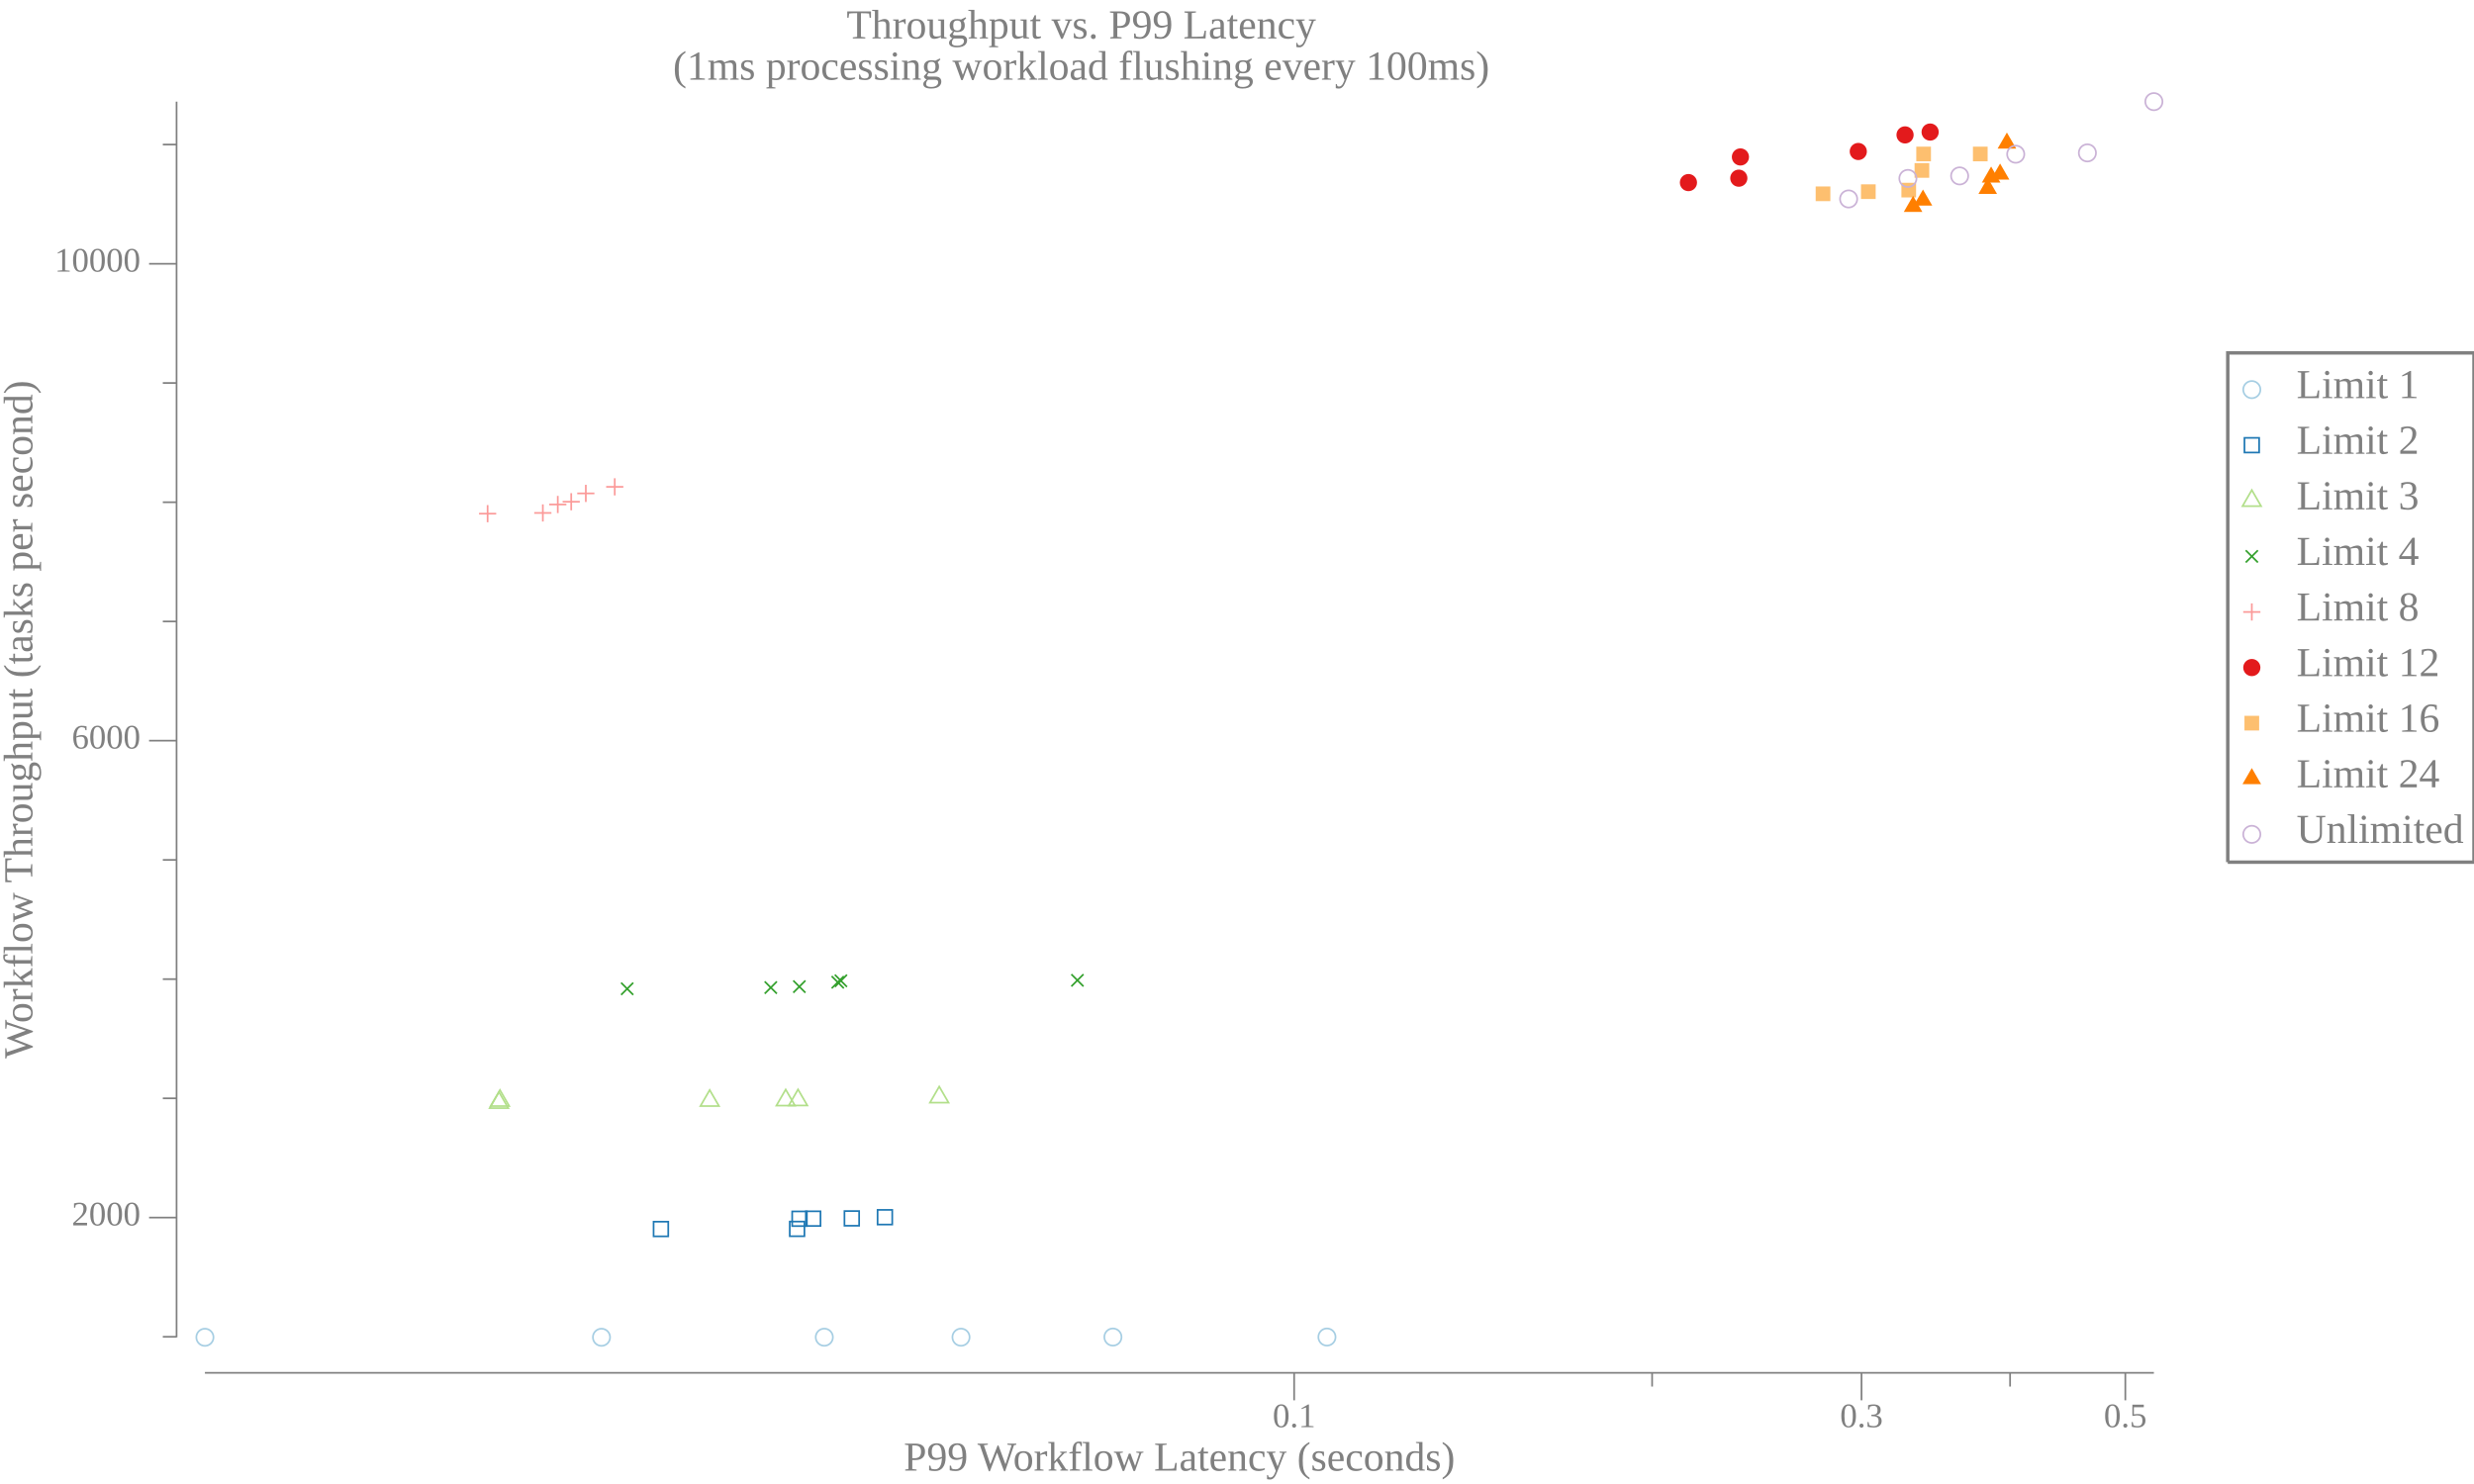
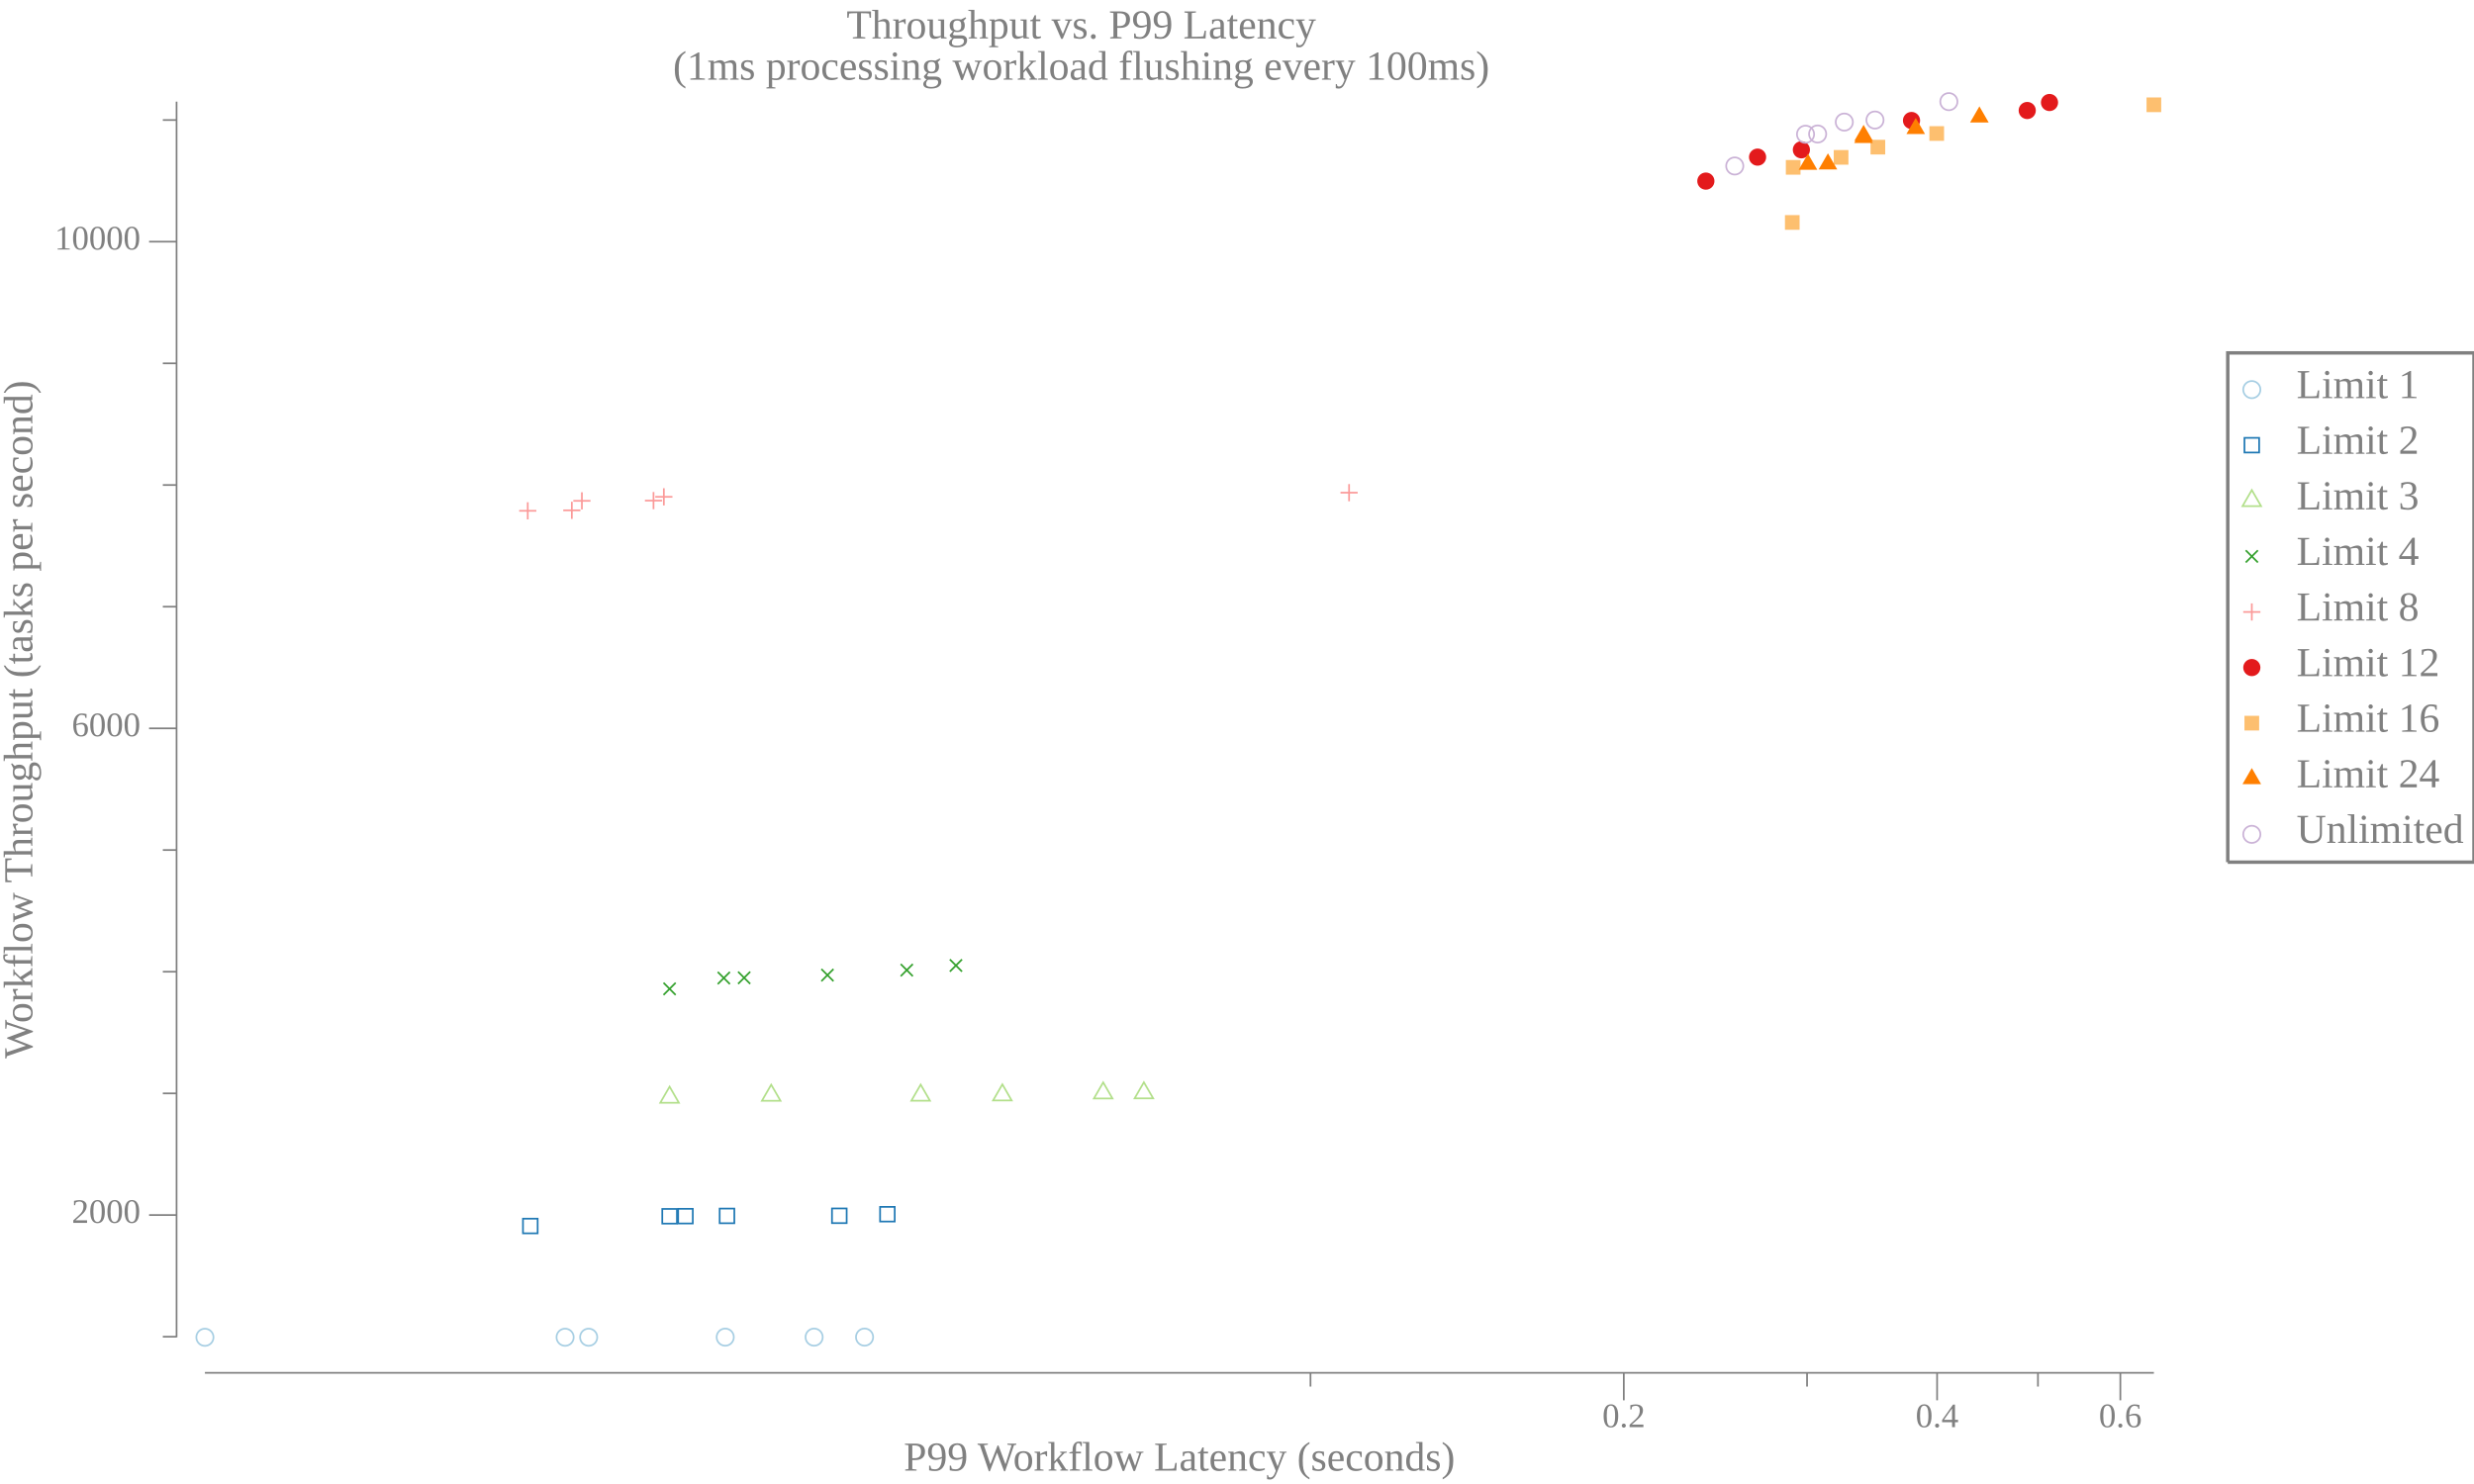
<svg xmlns="http://www.w3.org/2000/svg" width="720pt" height="432pt" viewBox="0 0 720 432">
  <g transform="scale(1, -1) translate(0, -432)">
    <path d="M657.84,318.58A2.5,2.5 0 1 1 652.84,318.58A2.5,2.5 0 1 1 657.84,318.58Z" style="fill:none;stroke:#A6CEE3;stroke-width:0.5" />
    <text x="668.34" y="-316.1" transform="scale(1, -1)" style="font-family:Liberation Serif;font-variant:normal;font-weight:normal;font-style:normal;font-size:12px;fill:#808080">Limit 1</text>
    <path d="M653.2,300.27L657.47,300.27L657.47,304.54L653.2,304.54Z" style="fill:none;stroke:#1F78B4;stroke-width:0.5" />
    <text x="668.34" y="-299.91" transform="scale(1, -1)" style="font-family:Liberation Serif;font-variant:normal;font-weight:normal;font-style:normal;font-size:12px;fill:#808080">Limit 2</text>
    <path d="M655.34,289.34L652.63,284.66L658.04,284.66Z" style="fill:none;stroke:#B2DF8A;stroke-width:0.5" />
    <text x="668.34" y="-283.73" transform="scale(1, -1)" style="font-family:Liberation Serif;font-variant:normal;font-weight:normal;font-style:normal;font-size:12px;fill:#808080">Limit 3</text>
    <path d="M653.57,268.27L657.11,271.8" style="fill:none;stroke:#33A02C;stroke-width:0.5" />
    <path d="M653.57,271.8L657.11,268.27" style="fill:none;stroke:#33A02C;stroke-width:0.5" />
    <text x="668.34" y="-267.55" transform="scale(1, -1)" style="font-family:Liberation Serif;font-variant:normal;font-weight:normal;font-style:normal;font-size:12px;fill:#808080">Limit 4</text>
    <path d="M655.34,256.35L655.34,251.35" style="fill:none;stroke:#FB9A99;stroke-width:0.5" />
    <path d="M652.84,253.85L657.84,253.85" style="fill:none;stroke:#FB9A99;stroke-width:0.5" />
    <text x="668.34" y="-251.36" transform="scale(1, -1)" style="font-family:Liberation Serif;font-variant:normal;font-weight:normal;font-style:normal;font-size:12px;fill:#808080">Limit 8</text>
    <path d="M657.84,237.67A2.5,2.5 0 1 1 652.84,237.67A2.5,2.5 0 1 1 657.84,237.67Z" style="fill:#E31A1C" />
    <text x="668.34" y="-235.18" transform="scale(1, -1)" style="font-family:Liberation Serif;font-variant:normal;font-weight:normal;font-style:normal;font-size:12px;fill:#808080">Limit 12</text>
    <path d="M653.2,219.35L657.47,219.35L657.47,223.62L653.2,223.62Z" style="fill:#FDBF6F" />
    <text x="668.34" y="-219" transform="scale(1, -1)" style="font-family:Liberation Serif;font-variant:normal;font-weight:normal;font-style:normal;font-size:12px;fill:#808080">Limit 16</text>
    <path d="M655.34,208.42L652.63,203.74L658.04,203.74Z" style="fill:#FF7F00" />
    <text x="668.34" y="-202.81" transform="scale(1, -1)" style="font-family:Liberation Serif;font-variant:normal;font-weight:normal;font-style:normal;font-size:12px;fill:#808080">Limit 24</text>
    <path d="M657.84,189.12A2.5,2.5 0 1 1 652.84,189.12A2.5,2.5 0 1 1 657.84,189.12Z" style="fill:none;stroke:#CAB2D6;stroke-width:0.5" />
    <text x="668.34" y="-186.63" transform="scale(1, -1)" style="font-family:Liberation Serif;font-variant:normal;font-weight:normal;font-style:normal;font-size:12px;fill:#808080">Unlimited</text>
    <path d="M648.34,181.02L648.34,329.27L720,329.27L720,181.02L648.34,181.02" style="fill:none;stroke:#808080" />
    <path d="M0,0L629.34,0L629.34,432L0,432Z" style="fill:#-8000000000000000-8000000000000000-8000000000000000;fill-opacity:0" />
    <text x="246.35" y="-420.81" transform="scale(1, -1)" style="font-family:Liberation Serif;font-variant:normal;font-weight:normal;font-style:normal;font-size:12px;fill:#808080">Throughput vs. P99 Latency</text>
    <text x="195.86" y="-408.81" transform="scale(1, -1)" style="font-family:Liberation Serif;font-variant:normal;font-weight:normal;font-style:normal;font-size:12px;fill:#808080">(1ms processing workload flushing every 100ms)</text>
    <text x="263.02" y="-3.902" transform="scale(1, -1)" style="font-family:Liberation Serif;font-variant:normal;font-weight:normal;font-style:normal;font-size:12px;fill:#808080">P99 Workflow Latency (seconds)</text>
-     <text x="370.38" y="-16.541" transform="scale(1, -1)" style="font-family:Liberation Serif;font-variant:normal;font-weight:normal;font-style:normal;font-size:10px;fill:#808080">0.1</text>
-     <text x="535.5" y="-16.541" transform="scale(1, -1)" style="font-family:Liberation Serif;font-variant:normal;font-weight:normal;font-style:normal;font-size:10px;fill:#808080">0.3</text>
-     <text x="612.28" y="-16.541" transform="scale(1, -1)" style="font-family:Liberation Serif;font-variant:normal;font-weight:normal;font-style:normal;font-size:10px;fill:#808080">0.5</text>
-     <path d="M376.63,24.363L376.63,32.363" style="fill:none;stroke:#808080;stroke-width:0.5" />
-     <path d="M541.75,24.363L541.75,32.363" style="fill:none;stroke:#808080;stroke-width:0.5" />
-     <path d="M618.53,24.363L618.53,32.363" style="fill:none;stroke:#808080;stroke-width:0.5" />
-     <path d="M480.81,28.363L480.81,32.363" style="fill:none;stroke:#808080;stroke-width:0.5" />
-     <path d="M584.99,28.363L584.99,32.363" style="fill:none;stroke:#808080;stroke-width:0.5" />
+     <text x="466.32" y="-16.541" transform="scale(1, -1)" style="font-family:Liberation Serif;font-variant:normal;font-weight:normal;font-style:normal;font-size:10px;fill:#808080">0.2</text>
+     <text x="557.5" y="-16.541" transform="scale(1, -1)" style="font-family:Liberation Serif;font-variant:normal;font-weight:normal;font-style:normal;font-size:10px;fill:#808080">0.4</text>
+     <text x="610.83" y="-16.541" transform="scale(1, -1)" style="font-family:Liberation Serif;font-variant:normal;font-weight:normal;font-style:normal;font-size:10px;fill:#808080">0.6</text>
+     <path d="M472.57,24.363L472.57,32.363" style="fill:none;stroke:#808080;stroke-width:0.5" />
+     <path d="M563.75,24.363L563.75,32.363" style="fill:none;stroke:#808080;stroke-width:0.5" />
+     <path d="M617.08,24.363L617.08,32.363" style="fill:none;stroke:#808080;stroke-width:0.5" />
+     <path d="M381.39,28.363L381.39,32.363" style="fill:none;stroke:#808080;stroke-width:0.5" />
+     <path d="M525.9,28.363L525.9,32.363" style="fill:none;stroke:#808080;stroke-width:0.5" />
+     <path d="M593.1,28.363L593.1,32.363" style="fill:none;stroke:#808080;stroke-width:0.5" />
    <path d="M59.635,32.363L626.84,32.363" style="fill:none;stroke:#808080;stroke-width:0.5" />
    <g transform="rotate(90)">
      <text x="123.84" y="9.387" transform="scale(1, -1)" style="font-family:Liberation Serif;font-variant:normal;font-weight:normal;font-style:normal;font-size:12px;fill:#808080">Workflow Throughput (tasks per second)</text>
    </g>
-     <text x="20.885" y="-75.276" transform="scale(1, -1)" style="font-family:Liberation Serif;font-variant:normal;font-weight:normal;font-style:normal;font-size:10px;fill:#808080">2000</text>
-     <text x="20.885" y="-214.1" transform="scale(1, -1)" style="font-family:Liberation Serif;font-variant:normal;font-weight:normal;font-style:normal;font-size:10px;fill:#808080">6000</text>
-     <text x="15.885" y="-352.93" transform="scale(1, -1)" style="font-family:Liberation Serif;font-variant:normal;font-weight:normal;font-style:normal;font-size:10px;fill:#808080">10000</text>
-     <path d="M43.385,77.561L51.385,77.561" style="fill:none;stroke:#808080;stroke-width:0.5" />
-     <path d="M43.385,216.39L51.385,216.39" style="fill:none;stroke:#808080;stroke-width:0.5" />
-     <path d="M43.385,355.21L51.385,355.21" style="fill:none;stroke:#808080;stroke-width:0.5" />
-     <path d="M47.385,42.855L51.385,42.855" style="fill:none;stroke:#808080;stroke-width:0.5" />
-     <path d="M47.385,112.27L51.385,112.27" style="fill:none;stroke:#808080;stroke-width:0.5" />
-     <path d="M47.385,146.97L51.385,146.97" style="fill:none;stroke:#808080;stroke-width:0.5" />
-     <path d="M47.385,181.68L51.385,181.68" style="fill:none;stroke:#808080;stroke-width:0.5" />
-     <path d="M47.385,251.09L51.385,251.09" style="fill:none;stroke:#808080;stroke-width:0.5" />
-     <path d="M47.385,285.8L51.385,285.8" style="fill:none;stroke:#808080;stroke-width:0.5" />
-     <path d="M47.385,320.51L51.385,320.51" style="fill:none;stroke:#808080;stroke-width:0.5" />
-     <path d="M47.385,389.92L51.385,389.92" style="fill:none;stroke:#808080;stroke-width:0.5" />
+     <text x="20.885" y="-76.009" transform="scale(1, -1)" style="font-family:Liberation Serif;font-variant:normal;font-weight:normal;font-style:normal;font-size:10px;fill:#808080">2000</text>
+     <text x="20.885" y="-217.68" transform="scale(1, -1)" style="font-family:Liberation Serif;font-variant:normal;font-weight:normal;font-style:normal;font-size:10px;fill:#808080">6000</text>
+     <text x="15.885" y="-359.36" transform="scale(1, -1)" style="font-family:Liberation Serif;font-variant:normal;font-weight:normal;font-style:normal;font-size:10px;fill:#808080">10000</text>
+     <path d="M43.385,78.294L51.385,78.294" style="fill:none;stroke:#808080;stroke-width:0.5" />
+     <path d="M43.385,219.97L51.385,219.97" style="fill:none;stroke:#808080;stroke-width:0.5" />
+     <path d="M43.385,361.65L51.385,361.65" style="fill:none;stroke:#808080;stroke-width:0.5" />
+     <path d="M47.385,42.875L51.385,42.875" style="fill:none;stroke:#808080;stroke-width:0.5" />
+     <path d="M47.385,113.71L51.385,113.71" style="fill:none;stroke:#808080;stroke-width:0.5" />
+     <path d="M47.385,149.13L51.385,149.13" style="fill:none;stroke:#808080;stroke-width:0.5" />
+     <path d="M47.385,184.55L51.385,184.55" style="fill:none;stroke:#808080;stroke-width:0.5" />
+     <path d="M47.385,255.39L51.385,255.39" style="fill:none;stroke:#808080;stroke-width:0.5" />
+     <path d="M47.385,290.81L51.385,290.81" style="fill:none;stroke:#808080;stroke-width:0.5" />
+     <path d="M47.385,326.23L51.385,326.23" style="fill:none;stroke:#808080;stroke-width:0.5" />
+     <path d="M47.385,397.06L51.385,397.06" style="fill:none;stroke:#808080;stroke-width:0.5" />
    <path d="M51.385,42.709L51.385,402.41" style="fill:none;stroke:#808080;stroke-width:0.5" />
    <path d="M62.135,42.709A2.5,2.5 0 1 1 57.135,42.709A2.5,2.5 0 1 1 62.135,42.709Z" style="fill:none;stroke:#A6CEE3;stroke-width:0.5" />
-     <path d="M177.55,42.712A2.5,2.5 0 1 1 172.55,42.712A2.5,2.5 0 1 1 177.55,42.712Z" style="fill:none;stroke:#A6CEE3;stroke-width:0.5" />
-     <path d="M242.39,42.733A2.5,2.5 0 1 1 237.39,42.733A2.5,2.5 0 1 1 242.39,42.733Z" style="fill:none;stroke:#A6CEE3;stroke-width:0.5" />
-     <path d="M282.18,42.733A2.5,2.5 0 1 1 277.18,42.733A2.5,2.5 0 1 1 282.18,42.733Z" style="fill:none;stroke:#A6CEE3;stroke-width:0.5" />
-     <path d="M326.39,42.775A2.5,2.5 0 1 1 321.39,42.775A2.5,2.5 0 1 1 326.39,42.775Z" style="fill:none;stroke:#A6CEE3;stroke-width:0.5" />
-     <path d="M388.68,42.778A2.5,2.5 0 1 1 383.68,42.778A2.5,2.5 0 1 1 388.68,42.778Z" style="fill:none;stroke:#A6CEE3;stroke-width:0.5" />
-     <path d="M190.21,72.095L194.48,72.095L194.48,76.363L190.21,76.363Z" style="fill:none;stroke:#1F78B4;stroke-width:0.5" />
-     <path d="M229.84,72.13L234.11,72.13L234.11,76.398L229.84,76.398Z" style="fill:none;stroke:#1F78B4;stroke-width:0.5" />
-     <path d="M230.55,75.08L234.82,75.08L234.82,79.348L230.55,79.348Z" style="fill:none;stroke:#1F78B4;stroke-width:0.5" />
-     <path d="M234.52,75.115L238.79,75.115L238.79,79.383L234.52,79.383Z" style="fill:none;stroke:#1F78B4;stroke-width:0.5" />
-     <path d="M245.76,75.184L250.03,75.184L250.03,79.452L245.76,79.452Z" style="fill:none;stroke:#1F78B4;stroke-width:0.5" />
-     <path d="M255.4,75.531L259.67,75.531L259.67,79.799L255.4,79.799Z" style="fill:none;stroke:#1F78B4;stroke-width:0.5" />
-     <path d="M145.22,114.11L142.51,109.42L147.92,109.42Z" style="fill:none;stroke:#B2DF8A;stroke-width:0.5" />
-     <path d="M145.5,114.7L142.79,110.01L148.2,110.01Z" style="fill:none;stroke:#B2DF8A;stroke-width:0.5" />
-     <path d="M206.54,114.7L203.84,110.01L209.25,110.01Z" style="fill:none;stroke:#B2DF8A;stroke-width:0.5" />
-     <path d="M228.66,114.84L225.95,110.15L231.36,110.15Z" style="fill:none;stroke:#B2DF8A;stroke-width:0.5" />
-     <path d="M232.25,114.87L229.55,110.18L234.96,110.18Z" style="fill:none;stroke:#B2DF8A;stroke-width:0.5" />
-     <path d="M273.34,115.7L270.64,111.02L276.05,111.02Z" style="fill:none;stroke:#B2DF8A;stroke-width:0.5" />
-     <path d="M180.76,142.39L184.29,145.93" style="fill:none;stroke:#33A02C;stroke-width:0.5" />
-     <path d="M180.76,145.93L184.29,142.39" style="fill:none;stroke:#33A02C;stroke-width:0.5" />
-     <path d="M222.55,142.74L226.09,146.28" style="fill:none;stroke:#33A02C;stroke-width:0.5" />
-     <path d="M222.55,146.28L226.09,142.74" style="fill:none;stroke:#33A02C;stroke-width:0.5" />
-     <path d="M230.86,143.02L234.4,146.55" style="fill:none;stroke:#33A02C;stroke-width:0.5" />
-     <path d="M230.86,146.55L234.4,143.02" style="fill:none;stroke:#33A02C;stroke-width:0.5" />
-     <path d="M242.04,144.3L245.58,147.84" style="fill:none;stroke:#33A02C;stroke-width:0.5" />
-     <path d="M242.04,147.84L245.58,144.3" style="fill:none;stroke:#33A02C;stroke-width:0.5" />
-     <path d="M242.96,144.72L246.49,148.26" style="fill:none;stroke:#33A02C;stroke-width:0.5" />
-     <path d="M242.96,148.26L246.49,144.72" style="fill:none;stroke:#33A02C;stroke-width:0.5" />
-     <path d="M311.79,144.86L315.32,148.39" style="fill:none;stroke:#33A02C;stroke-width:0.5" />
-     <path d="M311.79,148.39L315.32,144.86" style="fill:none;stroke:#33A02C;stroke-width:0.5" />
-     <path d="M141.91,284.97L141.91,279.97" style="fill:none;stroke:#FB9A99;stroke-width:0.5" />
-     <path d="M139.41,282.47L144.41,282.47" style="fill:none;stroke:#FB9A99;stroke-width:0.5" />
-     <path d="M157.98,285.18L157.98,280.18" style="fill:none;stroke:#FB9A99;stroke-width:0.5" />
-     <path d="M155.48,282.68L160.48,282.68" style="fill:none;stroke:#FB9A99;stroke-width:0.5" />
-     <path d="M162.33,287.64L162.33,282.64" style="fill:none;stroke:#FB9A99;stroke-width:0.5" />
-     <path d="M159.83,285.14L164.83,285.14" style="fill:none;stroke:#FB9A99;stroke-width:0.5" />
-     <path d="M166.24,288.44L166.24,283.44" style="fill:none;stroke:#FB9A99;stroke-width:0.5" />
-     <path d="M163.74,285.94L168.74,285.94" style="fill:none;stroke:#FB9A99;stroke-width:0.5" />
-     <path d="M170.49,290.87L170.49,285.87" style="fill:none;stroke:#FB9A99;stroke-width:0.5" />
-     <path d="M167.99,288.37L172.99,288.37" style="fill:none;stroke:#FB9A99;stroke-width:0.5" />
-     <path d="M178.91,292.78L178.91,287.78" style="fill:none;stroke:#FB9A99;stroke-width:0.5" />
-     <path d="M176.41,290.28L181.41,290.28" style="fill:none;stroke:#FB9A99;stroke-width:0.5" />
-     <path d="M493.88,378.85A2.5,2.5 0 1 1 488.88,378.85A2.5,2.5 0 1 1 493.88,378.85Z" style="fill:#E31A1C" />
-     <path d="M508.54,380.13A2.5,2.5 0 1 1 503.54,380.13A2.5,2.5 0 1 1 508.54,380.13Z" style="fill:#E31A1C" />
-     <path d="M509.01,386.31A2.5,2.5 0 1 1 504.01,386.31A2.5,2.5 0 1 1 509.01,386.31Z" style="fill:#E31A1C" />
-     <path d="M543.31,387.9A2.5,2.5 0 1 1 538.31,387.9A2.5,2.5 0 1 1 543.31,387.9Z" style="fill:#E31A1C" />
-     <path d="M556.92,392.73A2.5,2.5 0 1 1 551.92,392.73A2.5,2.5 0 1 1 556.92,392.73Z" style="fill:#E31A1C" />
-     <path d="M564.22,393.56A2.5,2.5 0 1 1 559.22,393.56A2.5,2.5 0 1 1 564.22,393.56Z" style="fill:#E31A1C" />
-     <path d="M528.41,373.45L532.68,373.45L532.68,377.72L528.41,377.72Z" style="fill:#FDBF6F" />
-     <path d="M541.6,374.07L545.87,374.07L545.87,378.34L541.6,378.34Z" style="fill:#FDBF6F" />
-     <path d="M553.36,374.53L557.63,374.53L557.63,378.79L553.36,378.79Z" style="fill:#FDBF6F" />
-     <path d="M557.19,380.25L561.46,380.25L561.46,384.52L557.19,384.52Z" style="fill:#FDBF6F" />
-     <path d="M557.69,385.04L561.96,385.04L561.96,389.31L557.69,389.31Z" style="fill:#FDBF6F" />
-     <path d="M574.18,385.04L578.45,385.04L578.45,389.31L574.18,389.31Z" style="fill:#FDBF6F" />
-     <path d="M556.76,375L554.05,370.31L559.46,370.31Z" style="fill:#FF7F00" />
-     <path d="M559.64,376.83L556.93,372.15L562.34,372.15Z" style="fill:#FF7F00" />
-     <path d="M578.48,380.24L575.78,375.55L581.19,375.55Z" style="fill:#FF7F00" />
-     <path d="M579.47,383.53L576.77,378.85L582.18,378.85Z" style="fill:#FF7F00" />
-     <path d="M582.08,384.4L579.37,379.71L584.78,379.71Z" style="fill:#FF7F00" />
-     <path d="M584.06,393.42L581.36,388.74L586.77,388.74Z" style="fill:#FF7F00" />
-     <path d="M540.5,374.09A2.5,2.5 0 1 1 535.5,374.09A2.5,2.5 0 1 1 540.5,374.09Z" style="fill:none;stroke:#CAB2D6;stroke-width:0.5" />
-     <path d="M557.75,380.06A2.5,2.5 0 1 1 552.75,380.06A2.5,2.5 0 1 1 557.75,380.06Z" style="fill:none;stroke:#CAB2D6;stroke-width:0.5" />
-     <path d="M572.81,380.79A2.5,2.5 0 1 1 567.81,380.79A2.5,2.5 0 1 1 572.81,380.79Z" style="fill:none;stroke:#CAB2D6;stroke-width:0.5" />
-     <path d="M589.13,387.11A2.5,2.5 0 1 1 584.13,387.11A2.5,2.5 0 1 1 589.13,387.11Z" style="fill:none;stroke:#CAB2D6;stroke-width:0.5" />
-     <path d="M609.99,387.49A2.5,2.5 0 1 1 604.99,387.49A2.5,2.5 0 1 1 609.99,387.49Z" style="fill:none;stroke:#CAB2D6;stroke-width:0.5" />
-     <path d="M629.34,402.41A2.5,2.5 0 1 1 624.34,402.41A2.5,2.5 0 1 1 629.34,402.41Z" style="fill:none;stroke:#CAB2D6;stroke-width:0.5" />
+     <path d="M166.96,42.723A2.5,2.5 0 1 1 161.96,42.723A2.5,2.5 0 1 1 166.96,42.723Z" style="fill:none;stroke:#A6CEE3;stroke-width:0.5" />
+     <path d="M173.82,42.727A2.5,2.5 0 1 1 168.82,42.727A2.5,2.5 0 1 1 173.82,42.727Z" style="fill:none;stroke:#A6CEE3;stroke-width:0.5" />
+     <path d="M213.56,42.748A2.5,2.5 0 1 1 208.56,42.748A2.5,2.5 0 1 1 213.56,42.748Z" style="fill:none;stroke:#A6CEE3;stroke-width:0.5" />
+     <path d="M239.43,42.751A2.5,2.5 0 1 1 234.43,42.751A2.5,2.5 0 1 1 239.43,42.751Z" style="fill:none;stroke:#A6CEE3;stroke-width:0.5" />
+     <path d="M254.11,42.762A2.5,2.5 0 1 1 249.11,42.762A2.5,2.5 0 1 1 254.11,42.762Z" style="fill:none;stroke:#A6CEE3;stroke-width:0.5" />
+     <path d="M152.2,72.973L156.47,72.973L156.47,77.24L152.2,77.24Z" style="fill:none;stroke:#1F78B4;stroke-width:0.5" />
+     <path d="M192.74,75.806L197.01,75.806L197.01,80.074L192.74,80.074Z" style="fill:none;stroke:#1F78B4;stroke-width:0.5" />
+     <path d="M197.36,75.842L201.62,75.842L201.62,80.109L197.36,80.109Z" style="fill:none;stroke:#1F78B4;stroke-width:0.5" />
+     <path d="M209.44,75.912L213.71,75.912L213.71,80.18L209.44,80.18Z" style="fill:none;stroke:#1F78B4;stroke-width:0.5" />
+     <path d="M242.13,75.948L246.4,75.948L246.4,80.216L242.13,80.216Z" style="fill:none;stroke:#1F78B4;stroke-width:0.5" />
+     <path d="M256.13,76.408L260.39,76.408L260.39,80.676L256.13,80.676Z" style="fill:none;stroke:#1F78B4;stroke-width:0.5" />
+     <path d="M194.87,115.67L192.16,110.98L197.57,110.98Z" style="fill:none;stroke:#B2DF8A;stroke-width:0.5" />
+     <path d="M224.44,116.24L221.74,111.55L227.15,111.55Z" style="fill:none;stroke:#B2DF8A;stroke-width:0.5" />
+     <path d="M267.94,116.27L265.23,111.58L270.64,111.58Z" style="fill:none;stroke:#B2DF8A;stroke-width:0.5" />
+     <path d="M291.72,116.34L289.01,111.65L294.42,111.65Z" style="fill:none;stroke:#B2DF8A;stroke-width:0.5" />
+     <path d="M321.06,116.91L318.35,112.22L323.76,112.22Z" style="fill:none;stroke:#B2DF8A;stroke-width:0.5" />
+     <path d="M332.9,116.94L330.2,112.26L335.61,112.26Z" style="fill:none;stroke:#B2DF8A;stroke-width:0.5" />
+     <path d="M193.1,142.37L196.63,145.91" style="fill:none;stroke:#33A02C;stroke-width:0.5" />
+     <path d="M193.1,145.91L196.63,142.37" style="fill:none;stroke:#33A02C;stroke-width:0.5" />
+     <path d="M208.88,145.52L212.42,149.06" style="fill:none;stroke:#33A02C;stroke-width:0.5" />
+     <path d="M208.88,149.06L212.42,145.52" style="fill:none;stroke:#33A02C;stroke-width:0.5" />
+     <path d="M214.8,145.59L218.33,149.13" style="fill:none;stroke:#33A02C;stroke-width:0.5" />
+     <path d="M214.8,149.13L218.33,145.59" style="fill:none;stroke:#33A02C;stroke-width:0.5" />
+     <path d="M239.04,146.37L242.57,149.91" style="fill:none;stroke:#33A02C;stroke-width:0.5" />
+     <path d="M239.04,149.91L242.57,146.37" style="fill:none;stroke:#33A02C;stroke-width:0.5" />
+     <path d="M262.13,147.82L265.66,151.36" style="fill:none;stroke:#33A02C;stroke-width:0.5" />
+     <path d="M262.13,151.36L265.66,147.82" style="fill:none;stroke:#33A02C;stroke-width:0.5" />
+     <path d="M276.43,149.17L279.97,152.71" style="fill:none;stroke:#33A02C;stroke-width:0.5" />
+     <path d="M276.43,152.71L279.97,149.17" style="fill:none;stroke:#33A02C;stroke-width:0.5" />
+     <path d="M153.59,285.8L153.59,280.8" style="fill:none;stroke:#FB9A99;stroke-width:0.5" />
+     <path d="M151.09,283.3L156.09,283.3" style="fill:none;stroke:#FB9A99;stroke-width:0.5" />
+     <path d="M166.42,285.94L166.42,280.94" style="fill:none;stroke:#FB9A99;stroke-width:0.5" />
+     <path d="M163.92,283.44L168.92,283.44" style="fill:none;stroke:#FB9A99;stroke-width:0.5" />
+     <path d="M169.35,288.7L169.35,283.7" style="fill:none;stroke:#FB9A99;stroke-width:0.5" />
+     <path d="M166.85,286.2L171.85,286.2" style="fill:none;stroke:#FB9A99;stroke-width:0.5" />
+     <path d="M190.19,288.77L190.19,283.77" style="fill:none;stroke:#FB9A99;stroke-width:0.5" />
+     <path d="M187.69,286.27L192.69,286.27" style="fill:none;stroke:#FB9A99;stroke-width:0.5" />
+     <path d="M193.2,289.87L193.2,284.87" style="fill:none;stroke:#FB9A99;stroke-width:0.5" />
+     <path d="M190.7,287.37L195.7,287.37" style="fill:none;stroke:#FB9A99;stroke-width:0.5" />
+     <path d="M392.62,291.08L392.62,286.08" style="fill:none;stroke:#FB9A99;stroke-width:0.5" />
+     <path d="M390.12,288.58L395.12,288.58" style="fill:none;stroke:#FB9A99;stroke-width:0.5" />
+     <path d="M498.95,379.28A2.5,2.5 0 1 1 493.95,379.28A2.5,2.5 0 1 1 498.95,379.28Z" style="fill:#E31A1C" />
+     <path d="M514,386.26A2.5,2.5 0 1 1 509,386.26A2.5,2.5 0 1 1 514,386.26Z" style="fill:#E31A1C" />
+     <path d="M526.75,388.39A2.5,2.5 0 1 1 521.75,388.39A2.5,2.5 0 1 1 526.75,388.39Z" style="fill:#E31A1C" />
+     <path d="M558.8,396.92A2.5,2.5 0 1 1 553.8,396.92A2.5,2.5 0 1 1 558.8,396.92Z" style="fill:#E31A1C" />
+     <path d="M592.48,399.83A2.5,2.5 0 1 1 587.48,399.83A2.5,2.5 0 1 1 592.48,399.83Z" style="fill:#E31A1C" />
+     <path d="M598.96,402.16A2.5,2.5 0 1 1 593.96,402.16A2.5,2.5 0 1 1 598.96,402.16Z" style="fill:#E31A1C" />
+     <path d="M519.47,365.11L523.73,365.11L523.73,369.38L519.47,369.38Z" style="fill:#FDBF6F" />
+     <path d="M519.73,381.15L524,381.15L524,385.42L519.73,385.42Z" style="fill:#FDBF6F" />
+     <path d="M533.67,384.06L537.94,384.06L537.94,388.32L533.67,388.32Z" style="fill:#FDBF6F" />
+     <path d="M544.38,387.03L548.65,387.03L548.65,391.3L544.38,391.3Z" style="fill:#FDBF6F" />
+     <path d="M561.5,391L565.77,391L565.77,395.27L561.5,395.27Z" style="fill:#FDBF6F" />
+     <path d="M624.7,399.36L628.97,399.36L628.97,403.63L624.7,403.63Z" style="fill:#FDBF6F" />
+     <path d="M526.17,387.26L523.46,382.57L528.88,382.57Z" style="fill:#FF7F00" />
+     <path d="M531.98,387.37L529.27,382.68L534.68,382.68Z" style="fill:#FF7F00" />
+     <path d="M542.33,395.05L539.62,390.37L545.03,390.37Z" style="fill:#FF7F00" />
+     <path d="M542.36,395.66L539.65,390.97L545.06,390.97Z" style="fill:#FF7F00" />
+     <path d="M557.53,397.67L554.82,392.99L560.23,392.99Z" style="fill:#FF7F00" />
+     <path d="M576.06,401.04L573.35,396.35L578.76,396.35Z" style="fill:#FF7F00" />
+     <path d="M507.36,383.68A2.5,2.5 0 1 1 502.36,383.68A2.5,2.5 0 1 1 507.36,383.68Z" style="fill:none;stroke:#CAB2D6;stroke-width:0.5" />
+     <path d="M527.96,392.92A2.5,2.5 0 1 1 522.96,392.92A2.5,2.5 0 1 1 527.96,392.92Z" style="fill:none;stroke:#CAB2D6;stroke-width:0.5" />
+     <path d="M531.48,392.99A2.5,2.5 0 1 1 526.48,392.99A2.5,2.5 0 1 1 531.48,392.99Z" style="fill:none;stroke:#CAB2D6;stroke-width:0.5" />
+     <path d="M539.24,396.46A2.5,2.5 0 1 1 534.24,396.46A2.5,2.5 0 1 1 539.24,396.46Z" style="fill:none;stroke:#CAB2D6;stroke-width:0.5" />
+     <path d="M548.17,397.06A2.5,2.5 0 1 1 543.17,397.06A2.5,2.5 0 1 1 548.17,397.06Z" style="fill:none;stroke:#CAB2D6;stroke-width:0.5" />
+     <path d="M569.67,402.41A2.5,2.5 0 1 1 564.67,402.41A2.5,2.5 0 1 1 569.67,402.41Z" style="fill:none;stroke:#CAB2D6;stroke-width:0.5" />
  </g>
</svg>
